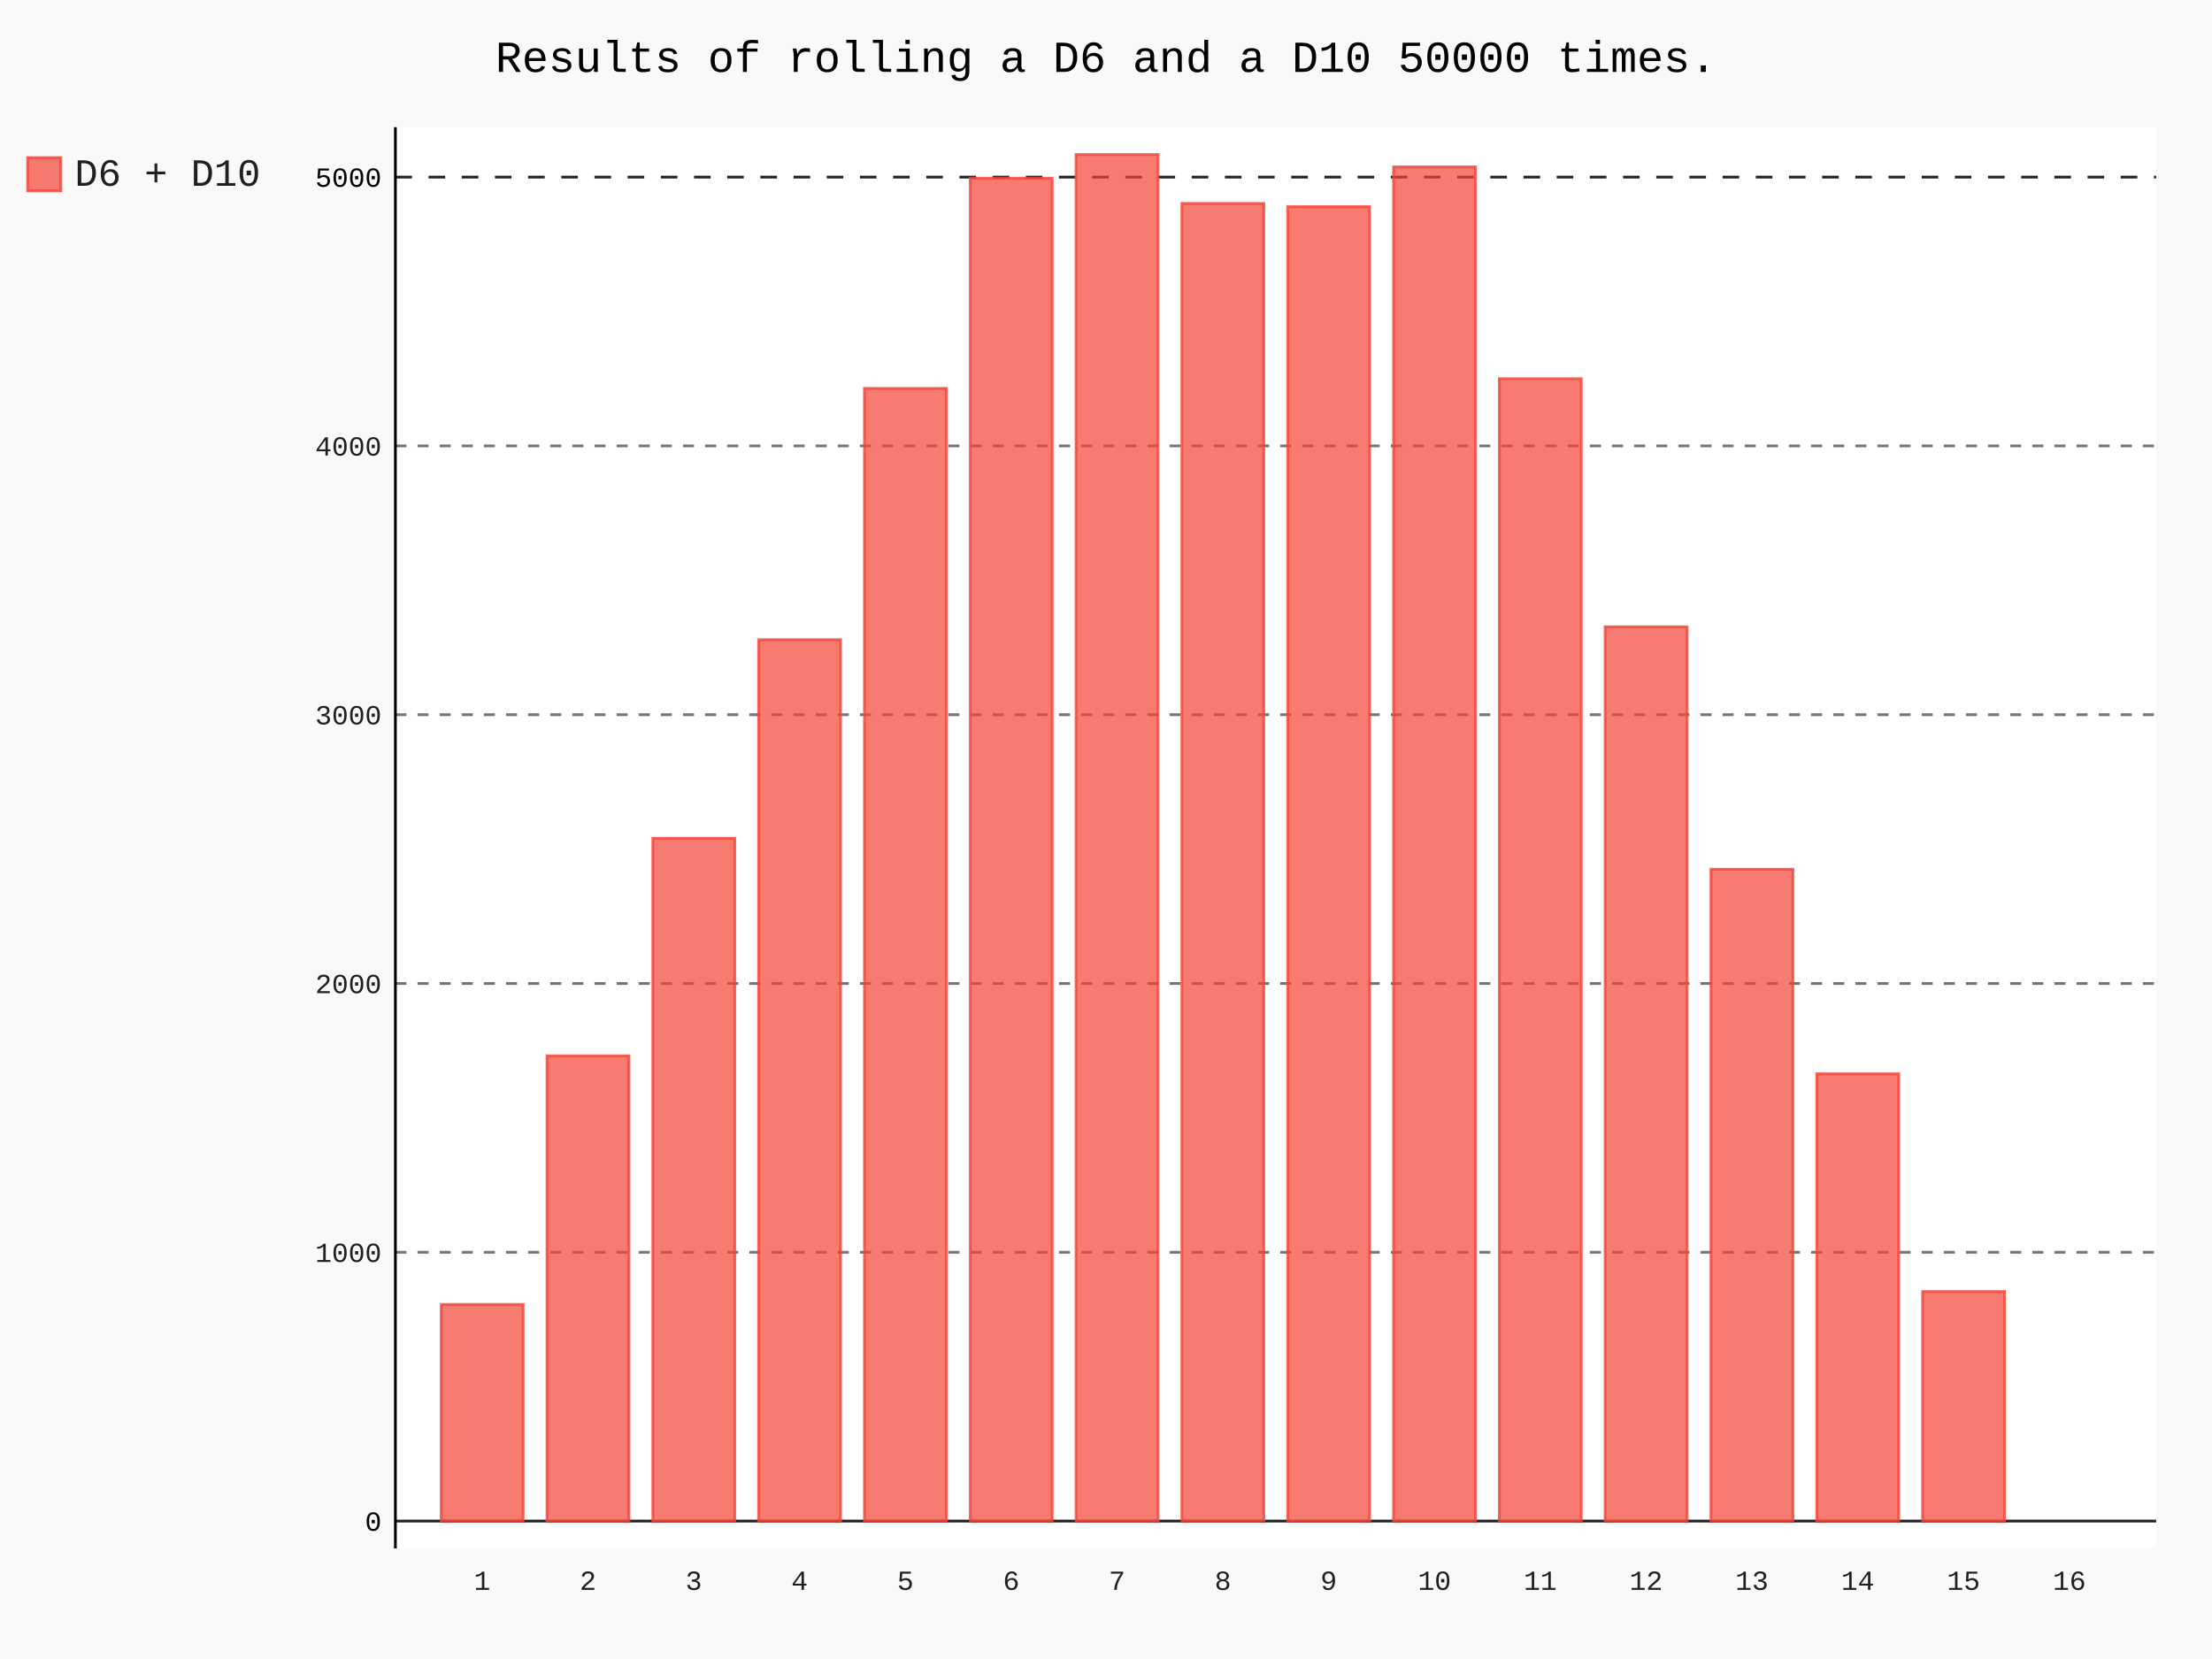
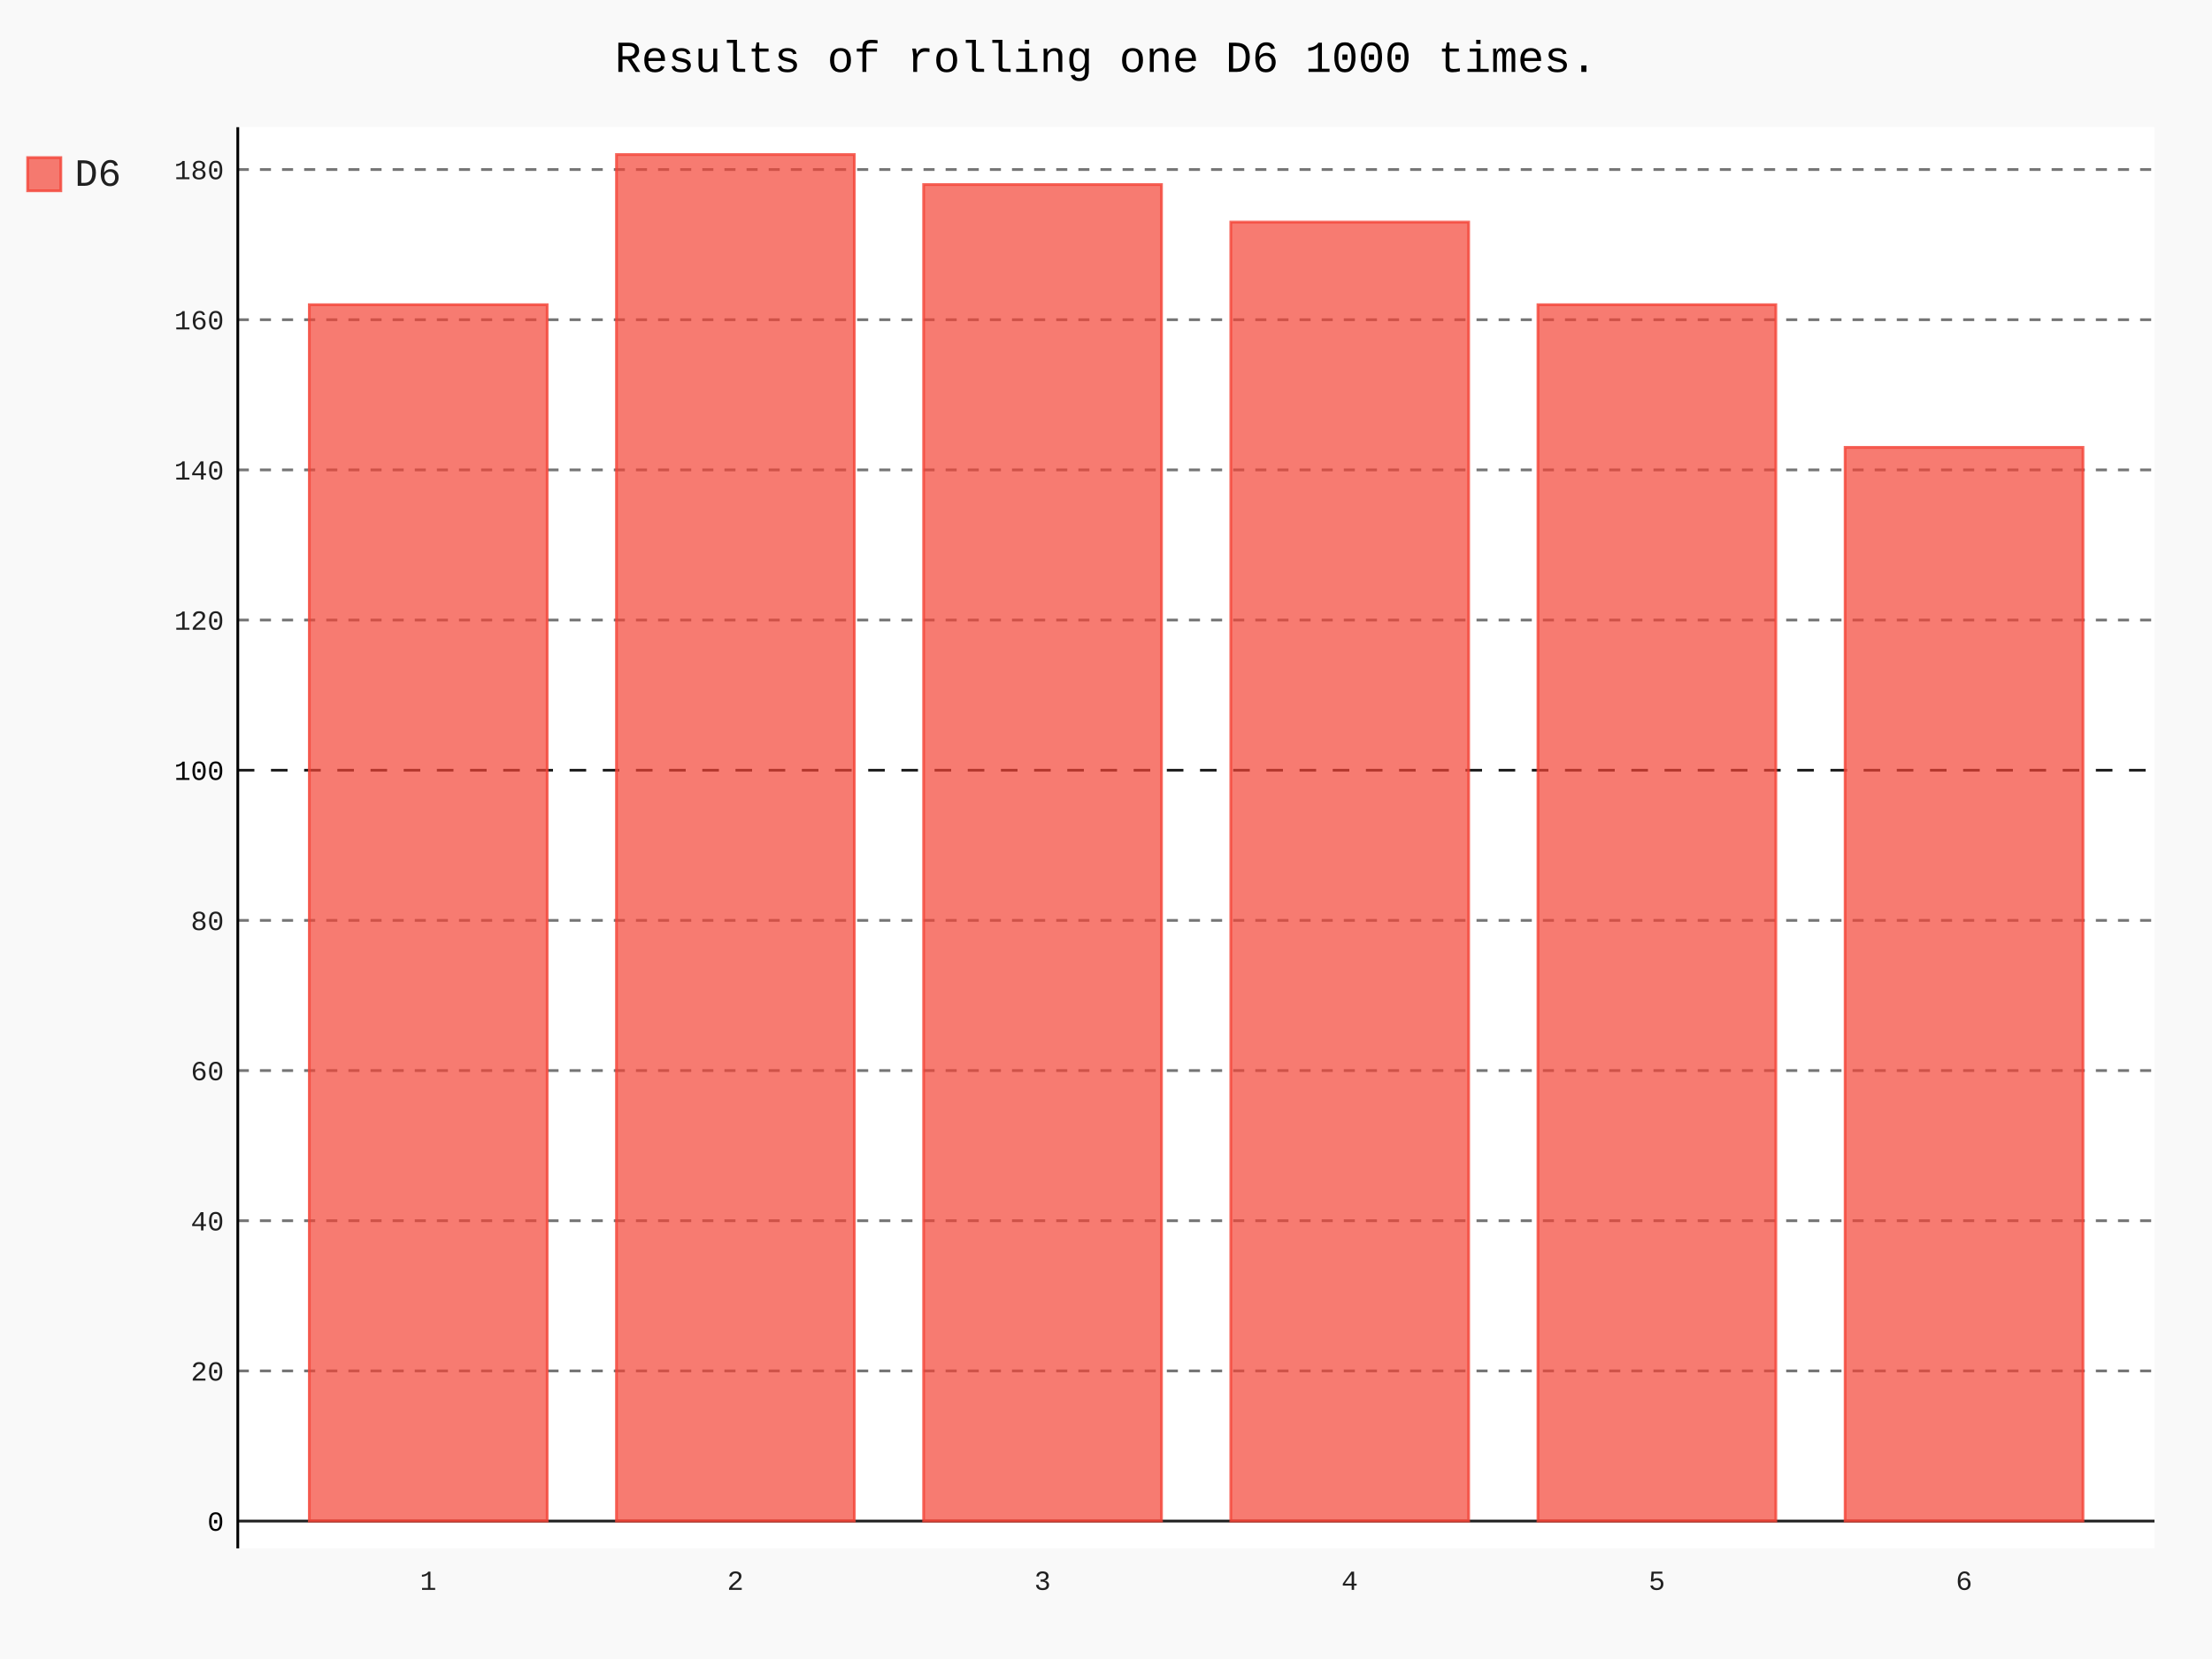
- <svg xmlns="http://www.w3.org/2000/svg" class="pygal-chart" id="chart-cf4d34db-38d7-4a9b-a3d5-e4c80a01384f" viewBox="0 0 800 600">
+ <svg xmlns="http://www.w3.org/2000/svg" class="pygal-chart" id="chart-ba118c07-ccbd-44ee-ab86-689c23bce4cc" viewBox="0 0 800 600">
  <defs>
-     <style type="text/css">#chart-cf4d34db-38d7-4a9b-a3d5-e4c80a01384f{-webkit-user-select:none;-webkit-font-smoothing:antialiased;font-family:Consolas,"Liberation Mono",Menlo,Courier,monospace}#chart-cf4d34db-38d7-4a9b-a3d5-e4c80a01384f .title{font-family:Consolas,"Liberation Mono",Menlo,Courier,monospace;font-size:16px}#chart-cf4d34db-38d7-4a9b-a3d5-e4c80a01384f .legends .legend text{font-family:Consolas,"Liberation Mono",Menlo,Courier,monospace;font-size:14px}#chart-cf4d34db-38d7-4a9b-a3d5-e4c80a01384f .axis text{font-family:Consolas,"Liberation Mono",Menlo,Courier,monospace;font-size:10px}#chart-cf4d34db-38d7-4a9b-a3d5-e4c80a01384f .axis text.major{font-family:Consolas,"Liberation Mono",Menlo,Courier,monospace;font-size:10px}#chart-cf4d34db-38d7-4a9b-a3d5-e4c80a01384f .text-overlay text.value{font-family:Consolas,"Liberation Mono",Menlo,Courier,monospace;font-size:16px}#chart-cf4d34db-38d7-4a9b-a3d5-e4c80a01384f .text-overlay text.label{font-family:Consolas,"Liberation Mono",Menlo,Courier,monospace;font-size:10px}#chart-cf4d34db-38d7-4a9b-a3d5-e4c80a01384f .tooltip{font-family:Consolas,"Liberation Mono",Menlo,Courier,monospace;font-size:14px}#chart-cf4d34db-38d7-4a9b-a3d5-e4c80a01384f text.no_data{font-family:Consolas,"Liberation Mono",Menlo,Courier,monospace;font-size:64px}
- #chart-cf4d34db-38d7-4a9b-a3d5-e4c80a01384f{background-color:rgba(249,249,249,1)}#chart-cf4d34db-38d7-4a9b-a3d5-e4c80a01384f path,#chart-cf4d34db-38d7-4a9b-a3d5-e4c80a01384f line,#chart-cf4d34db-38d7-4a9b-a3d5-e4c80a01384f rect,#chart-cf4d34db-38d7-4a9b-a3d5-e4c80a01384f circle{-webkit-transition:150ms;-moz-transition:150ms;transition:150ms}#chart-cf4d34db-38d7-4a9b-a3d5-e4c80a01384f .graph &gt; .background{fill:rgba(249,249,249,1)}#chart-cf4d34db-38d7-4a9b-a3d5-e4c80a01384f .plot &gt; .background{fill:rgba(255,255,255,1)}#chart-cf4d34db-38d7-4a9b-a3d5-e4c80a01384f .graph{fill:rgba(0,0,0,.87)}#chart-cf4d34db-38d7-4a9b-a3d5-e4c80a01384f text.no_data{fill:rgba(0,0,0,1)}#chart-cf4d34db-38d7-4a9b-a3d5-e4c80a01384f .title{fill:rgba(0,0,0,1)}#chart-cf4d34db-38d7-4a9b-a3d5-e4c80a01384f .legends .legend text{fill:rgba(0,0,0,.87)}#chart-cf4d34db-38d7-4a9b-a3d5-e4c80a01384f .legends .legend:hover text{fill:rgba(0,0,0,1)}#chart-cf4d34db-38d7-4a9b-a3d5-e4c80a01384f .axis .line{stroke:rgba(0,0,0,1)}#chart-cf4d34db-38d7-4a9b-a3d5-e4c80a01384f .axis .guide.line{stroke:rgba(0,0,0,.54)}#chart-cf4d34db-38d7-4a9b-a3d5-e4c80a01384f .axis .major.line{stroke:rgba(0,0,0,.87)}#chart-cf4d34db-38d7-4a9b-a3d5-e4c80a01384f .axis text.major{fill:rgba(0,0,0,1)}#chart-cf4d34db-38d7-4a9b-a3d5-e4c80a01384f .axis.y .guides:hover .guide.line,#chart-cf4d34db-38d7-4a9b-a3d5-e4c80a01384f .line-graph .axis.x .guides:hover .guide.line,#chart-cf4d34db-38d7-4a9b-a3d5-e4c80a01384f .stackedline-graph .axis.x .guides:hover .guide.line,#chart-cf4d34db-38d7-4a9b-a3d5-e4c80a01384f .xy-graph .axis.x .guides:hover .guide.line{stroke:rgba(0,0,0,1)}#chart-cf4d34db-38d7-4a9b-a3d5-e4c80a01384f .axis .guides:hover text{fill:rgba(0,0,0,1)}#chart-cf4d34db-38d7-4a9b-a3d5-e4c80a01384f .reactive{fill-opacity:.7;stroke-opacity:.8}#chart-cf4d34db-38d7-4a9b-a3d5-e4c80a01384f .ci{stroke:rgba(0,0,0,.87)}#chart-cf4d34db-38d7-4a9b-a3d5-e4c80a01384f .reactive.active,#chart-cf4d34db-38d7-4a9b-a3d5-e4c80a01384f .active .reactive{fill-opacity:.8;stroke-opacity:.9;stroke-width:4}#chart-cf4d34db-38d7-4a9b-a3d5-e4c80a01384f .ci .reactive.active{stroke-width:1.5}#chart-cf4d34db-38d7-4a9b-a3d5-e4c80a01384f .series text{fill:rgba(0,0,0,1)}#chart-cf4d34db-38d7-4a9b-a3d5-e4c80a01384f .tooltip rect{fill:rgba(255,255,255,1);stroke:rgba(0,0,0,1);-webkit-transition:opacity 150ms;-moz-transition:opacity 150ms;transition:opacity 150ms}#chart-cf4d34db-38d7-4a9b-a3d5-e4c80a01384f .tooltip .label{fill:rgba(0,0,0,.87)}#chart-cf4d34db-38d7-4a9b-a3d5-e4c80a01384f .tooltip .label{fill:rgba(0,0,0,.87)}#chart-cf4d34db-38d7-4a9b-a3d5-e4c80a01384f .tooltip .legend{font-size:.8em;fill:rgba(0,0,0,.54)}#chart-cf4d34db-38d7-4a9b-a3d5-e4c80a01384f .tooltip .x_label{font-size:.6em;fill:rgba(0,0,0,1)}#chart-cf4d34db-38d7-4a9b-a3d5-e4c80a01384f .tooltip .xlink{font-size:.5em;text-decoration:underline}#chart-cf4d34db-38d7-4a9b-a3d5-e4c80a01384f .tooltip .value{font-size:1.5em}#chart-cf4d34db-38d7-4a9b-a3d5-e4c80a01384f .bound{font-size:.5em}#chart-cf4d34db-38d7-4a9b-a3d5-e4c80a01384f .max-value{font-size:.75em;fill:rgba(0,0,0,.54)}#chart-cf4d34db-38d7-4a9b-a3d5-e4c80a01384f .map-element{fill:rgba(255,255,255,1);stroke:rgba(0,0,0,.54) !important}#chart-cf4d34db-38d7-4a9b-a3d5-e4c80a01384f .map-element .reactive{fill-opacity:inherit;stroke-opacity:inherit}#chart-cf4d34db-38d7-4a9b-a3d5-e4c80a01384f .color-0,#chart-cf4d34db-38d7-4a9b-a3d5-e4c80a01384f .color-0 a:visited{stroke:#F44336;fill:#F44336}#chart-cf4d34db-38d7-4a9b-a3d5-e4c80a01384f .text-overlay .color-0 text{fill:black}
- #chart-cf4d34db-38d7-4a9b-a3d5-e4c80a01384f text.no_data{text-anchor:middle}#chart-cf4d34db-38d7-4a9b-a3d5-e4c80a01384f .guide.line{fill:none}#chart-cf4d34db-38d7-4a9b-a3d5-e4c80a01384f .centered{text-anchor:middle}#chart-cf4d34db-38d7-4a9b-a3d5-e4c80a01384f .title{text-anchor:middle}#chart-cf4d34db-38d7-4a9b-a3d5-e4c80a01384f .legends .legend text{fill-opacity:1}#chart-cf4d34db-38d7-4a9b-a3d5-e4c80a01384f .axis.x text{text-anchor:middle}#chart-cf4d34db-38d7-4a9b-a3d5-e4c80a01384f .axis.x:not(.web) text[transform]{text-anchor:start}#chart-cf4d34db-38d7-4a9b-a3d5-e4c80a01384f .axis.x:not(.web) text[transform].backwards{text-anchor:end}#chart-cf4d34db-38d7-4a9b-a3d5-e4c80a01384f .axis.y text{text-anchor:end}#chart-cf4d34db-38d7-4a9b-a3d5-e4c80a01384f .axis.y text[transform].backwards{text-anchor:start}#chart-cf4d34db-38d7-4a9b-a3d5-e4c80a01384f .axis.y2 text{text-anchor:start}#chart-cf4d34db-38d7-4a9b-a3d5-e4c80a01384f .axis.y2 text[transform].backwards{text-anchor:end}#chart-cf4d34db-38d7-4a9b-a3d5-e4c80a01384f .axis .guide.line{stroke-dasharray:4,4}#chart-cf4d34db-38d7-4a9b-a3d5-e4c80a01384f .axis .major.guide.line{stroke-dasharray:6,6}#chart-cf4d34db-38d7-4a9b-a3d5-e4c80a01384f .horizontal .axis.y .guide.line,#chart-cf4d34db-38d7-4a9b-a3d5-e4c80a01384f .horizontal .axis.y2 .guide.line,#chart-cf4d34db-38d7-4a9b-a3d5-e4c80a01384f .vertical .axis.x .guide.line{opacity:0}#chart-cf4d34db-38d7-4a9b-a3d5-e4c80a01384f .horizontal .axis.always_show .guide.line,#chart-cf4d34db-38d7-4a9b-a3d5-e4c80a01384f .vertical .axis.always_show .guide.line{opacity:1 !important}#chart-cf4d34db-38d7-4a9b-a3d5-e4c80a01384f .axis.y .guides:hover .guide.line,#chart-cf4d34db-38d7-4a9b-a3d5-e4c80a01384f .axis.y2 .guides:hover .guide.line,#chart-cf4d34db-38d7-4a9b-a3d5-e4c80a01384f .axis.x .guides:hover .guide.line{opacity:1}#chart-cf4d34db-38d7-4a9b-a3d5-e4c80a01384f .axis .guides:hover text{opacity:1}#chart-cf4d34db-38d7-4a9b-a3d5-e4c80a01384f .nofill{fill:none}#chart-cf4d34db-38d7-4a9b-a3d5-e4c80a01384f .subtle-fill{fill-opacity:.2}#chart-cf4d34db-38d7-4a9b-a3d5-e4c80a01384f .dot{stroke-width:1px;fill-opacity:1}#chart-cf4d34db-38d7-4a9b-a3d5-e4c80a01384f .dot.active{stroke-width:5px}#chart-cf4d34db-38d7-4a9b-a3d5-e4c80a01384f .dot.negative{fill:transparent}#chart-cf4d34db-38d7-4a9b-a3d5-e4c80a01384f text,#chart-cf4d34db-38d7-4a9b-a3d5-e4c80a01384f tspan{stroke:none !important}#chart-cf4d34db-38d7-4a9b-a3d5-e4c80a01384f .series text.active{opacity:1}#chart-cf4d34db-38d7-4a9b-a3d5-e4c80a01384f .tooltip rect{fill-opacity:.95;stroke-width:.5}#chart-cf4d34db-38d7-4a9b-a3d5-e4c80a01384f .tooltip text{fill-opacity:1}#chart-cf4d34db-38d7-4a9b-a3d5-e4c80a01384f .showable{visibility:hidden}#chart-cf4d34db-38d7-4a9b-a3d5-e4c80a01384f .showable.shown{visibility:visible}#chart-cf4d34db-38d7-4a9b-a3d5-e4c80a01384f .gauge-background{fill:rgba(229,229,229,1);stroke:none}#chart-cf4d34db-38d7-4a9b-a3d5-e4c80a01384f .bg-lines{stroke:rgba(249,249,249,1);stroke-width:2px}</style>
+     <style type="text/css">#chart-ba118c07-ccbd-44ee-ab86-689c23bce4cc{-webkit-user-select:none;-webkit-font-smoothing:antialiased;font-family:Consolas,"Liberation Mono",Menlo,Courier,monospace}#chart-ba118c07-ccbd-44ee-ab86-689c23bce4cc .title{font-family:Consolas,"Liberation Mono",Menlo,Courier,monospace;font-size:16px}#chart-ba118c07-ccbd-44ee-ab86-689c23bce4cc .legends .legend text{font-family:Consolas,"Liberation Mono",Menlo,Courier,monospace;font-size:14px}#chart-ba118c07-ccbd-44ee-ab86-689c23bce4cc .axis text{font-family:Consolas,"Liberation Mono",Menlo,Courier,monospace;font-size:10px}#chart-ba118c07-ccbd-44ee-ab86-689c23bce4cc .axis text.major{font-family:Consolas,"Liberation Mono",Menlo,Courier,monospace;font-size:10px}#chart-ba118c07-ccbd-44ee-ab86-689c23bce4cc .text-overlay text.value{font-family:Consolas,"Liberation Mono",Menlo,Courier,monospace;font-size:16px}#chart-ba118c07-ccbd-44ee-ab86-689c23bce4cc .text-overlay text.label{font-family:Consolas,"Liberation Mono",Menlo,Courier,monospace;font-size:10px}#chart-ba118c07-ccbd-44ee-ab86-689c23bce4cc .tooltip{font-family:Consolas,"Liberation Mono",Menlo,Courier,monospace;font-size:14px}#chart-ba118c07-ccbd-44ee-ab86-689c23bce4cc text.no_data{font-family:Consolas,"Liberation Mono",Menlo,Courier,monospace;font-size:64px}
+ #chart-ba118c07-ccbd-44ee-ab86-689c23bce4cc{background-color:rgba(249,249,249,1)}#chart-ba118c07-ccbd-44ee-ab86-689c23bce4cc path,#chart-ba118c07-ccbd-44ee-ab86-689c23bce4cc line,#chart-ba118c07-ccbd-44ee-ab86-689c23bce4cc rect,#chart-ba118c07-ccbd-44ee-ab86-689c23bce4cc circle{-webkit-transition:150ms;-moz-transition:150ms;transition:150ms}#chart-ba118c07-ccbd-44ee-ab86-689c23bce4cc .graph &gt; .background{fill:rgba(249,249,249,1)}#chart-ba118c07-ccbd-44ee-ab86-689c23bce4cc .plot &gt; .background{fill:rgba(255,255,255,1)}#chart-ba118c07-ccbd-44ee-ab86-689c23bce4cc .graph{fill:rgba(0,0,0,.87)}#chart-ba118c07-ccbd-44ee-ab86-689c23bce4cc text.no_data{fill:rgba(0,0,0,1)}#chart-ba118c07-ccbd-44ee-ab86-689c23bce4cc .title{fill:rgba(0,0,0,1)}#chart-ba118c07-ccbd-44ee-ab86-689c23bce4cc .legends .legend text{fill:rgba(0,0,0,.87)}#chart-ba118c07-ccbd-44ee-ab86-689c23bce4cc .legends .legend:hover text{fill:rgba(0,0,0,1)}#chart-ba118c07-ccbd-44ee-ab86-689c23bce4cc .axis .line{stroke:rgba(0,0,0,1)}#chart-ba118c07-ccbd-44ee-ab86-689c23bce4cc .axis .guide.line{stroke:rgba(0,0,0,.54)}#chart-ba118c07-ccbd-44ee-ab86-689c23bce4cc .axis .major.line{stroke:rgba(0,0,0,.87)}#chart-ba118c07-ccbd-44ee-ab86-689c23bce4cc .axis text.major{fill:rgba(0,0,0,1)}#chart-ba118c07-ccbd-44ee-ab86-689c23bce4cc .axis.y .guides:hover .guide.line,#chart-ba118c07-ccbd-44ee-ab86-689c23bce4cc .line-graph .axis.x .guides:hover .guide.line,#chart-ba118c07-ccbd-44ee-ab86-689c23bce4cc .stackedline-graph .axis.x .guides:hover .guide.line,#chart-ba118c07-ccbd-44ee-ab86-689c23bce4cc .xy-graph .axis.x .guides:hover .guide.line{stroke:rgba(0,0,0,1)}#chart-ba118c07-ccbd-44ee-ab86-689c23bce4cc .axis .guides:hover text{fill:rgba(0,0,0,1)}#chart-ba118c07-ccbd-44ee-ab86-689c23bce4cc .reactive{fill-opacity:.7;stroke-opacity:.8}#chart-ba118c07-ccbd-44ee-ab86-689c23bce4cc .ci{stroke:rgba(0,0,0,.87)}#chart-ba118c07-ccbd-44ee-ab86-689c23bce4cc .reactive.active,#chart-ba118c07-ccbd-44ee-ab86-689c23bce4cc .active .reactive{fill-opacity:.8;stroke-opacity:.9;stroke-width:4}#chart-ba118c07-ccbd-44ee-ab86-689c23bce4cc .ci .reactive.active{stroke-width:1.5}#chart-ba118c07-ccbd-44ee-ab86-689c23bce4cc .series text{fill:rgba(0,0,0,1)}#chart-ba118c07-ccbd-44ee-ab86-689c23bce4cc .tooltip rect{fill:rgba(255,255,255,1);stroke:rgba(0,0,0,1);-webkit-transition:opacity 150ms;-moz-transition:opacity 150ms;transition:opacity 150ms}#chart-ba118c07-ccbd-44ee-ab86-689c23bce4cc .tooltip .label{fill:rgba(0,0,0,.87)}#chart-ba118c07-ccbd-44ee-ab86-689c23bce4cc .tooltip .label{fill:rgba(0,0,0,.87)}#chart-ba118c07-ccbd-44ee-ab86-689c23bce4cc .tooltip .legend{font-size:.8em;fill:rgba(0,0,0,.54)}#chart-ba118c07-ccbd-44ee-ab86-689c23bce4cc .tooltip .x_label{font-size:.6em;fill:rgba(0,0,0,1)}#chart-ba118c07-ccbd-44ee-ab86-689c23bce4cc .tooltip .xlink{font-size:.5em;text-decoration:underline}#chart-ba118c07-ccbd-44ee-ab86-689c23bce4cc .tooltip .value{font-size:1.5em}#chart-ba118c07-ccbd-44ee-ab86-689c23bce4cc .bound{font-size:.5em}#chart-ba118c07-ccbd-44ee-ab86-689c23bce4cc .max-value{font-size:.75em;fill:rgba(0,0,0,.54)}#chart-ba118c07-ccbd-44ee-ab86-689c23bce4cc .map-element{fill:rgba(255,255,255,1);stroke:rgba(0,0,0,.54) !important}#chart-ba118c07-ccbd-44ee-ab86-689c23bce4cc .map-element .reactive{fill-opacity:inherit;stroke-opacity:inherit}#chart-ba118c07-ccbd-44ee-ab86-689c23bce4cc .color-0,#chart-ba118c07-ccbd-44ee-ab86-689c23bce4cc .color-0 a:visited{stroke:#F44336;fill:#F44336}#chart-ba118c07-ccbd-44ee-ab86-689c23bce4cc .text-overlay .color-0 text{fill:black}
+ #chart-ba118c07-ccbd-44ee-ab86-689c23bce4cc text.no_data{text-anchor:middle}#chart-ba118c07-ccbd-44ee-ab86-689c23bce4cc .guide.line{fill:none}#chart-ba118c07-ccbd-44ee-ab86-689c23bce4cc .centered{text-anchor:middle}#chart-ba118c07-ccbd-44ee-ab86-689c23bce4cc .title{text-anchor:middle}#chart-ba118c07-ccbd-44ee-ab86-689c23bce4cc .legends .legend text{fill-opacity:1}#chart-ba118c07-ccbd-44ee-ab86-689c23bce4cc .axis.x text{text-anchor:middle}#chart-ba118c07-ccbd-44ee-ab86-689c23bce4cc .axis.x:not(.web) text[transform]{text-anchor:start}#chart-ba118c07-ccbd-44ee-ab86-689c23bce4cc .axis.x:not(.web) text[transform].backwards{text-anchor:end}#chart-ba118c07-ccbd-44ee-ab86-689c23bce4cc .axis.y text{text-anchor:end}#chart-ba118c07-ccbd-44ee-ab86-689c23bce4cc .axis.y text[transform].backwards{text-anchor:start}#chart-ba118c07-ccbd-44ee-ab86-689c23bce4cc .axis.y2 text{text-anchor:start}#chart-ba118c07-ccbd-44ee-ab86-689c23bce4cc .axis.y2 text[transform].backwards{text-anchor:end}#chart-ba118c07-ccbd-44ee-ab86-689c23bce4cc .axis .guide.line{stroke-dasharray:4,4}#chart-ba118c07-ccbd-44ee-ab86-689c23bce4cc .axis .major.guide.line{stroke-dasharray:6,6}#chart-ba118c07-ccbd-44ee-ab86-689c23bce4cc .horizontal .axis.y .guide.line,#chart-ba118c07-ccbd-44ee-ab86-689c23bce4cc .horizontal .axis.y2 .guide.line,#chart-ba118c07-ccbd-44ee-ab86-689c23bce4cc .vertical .axis.x .guide.line{opacity:0}#chart-ba118c07-ccbd-44ee-ab86-689c23bce4cc .horizontal .axis.always_show .guide.line,#chart-ba118c07-ccbd-44ee-ab86-689c23bce4cc .vertical .axis.always_show .guide.line{opacity:1 !important}#chart-ba118c07-ccbd-44ee-ab86-689c23bce4cc .axis.y .guides:hover .guide.line,#chart-ba118c07-ccbd-44ee-ab86-689c23bce4cc .axis.y2 .guides:hover .guide.line,#chart-ba118c07-ccbd-44ee-ab86-689c23bce4cc .axis.x .guides:hover .guide.line{opacity:1}#chart-ba118c07-ccbd-44ee-ab86-689c23bce4cc .axis .guides:hover text{opacity:1}#chart-ba118c07-ccbd-44ee-ab86-689c23bce4cc .nofill{fill:none}#chart-ba118c07-ccbd-44ee-ab86-689c23bce4cc .subtle-fill{fill-opacity:.2}#chart-ba118c07-ccbd-44ee-ab86-689c23bce4cc .dot{stroke-width:1px;fill-opacity:1}#chart-ba118c07-ccbd-44ee-ab86-689c23bce4cc .dot.active{stroke-width:5px}#chart-ba118c07-ccbd-44ee-ab86-689c23bce4cc .dot.negative{fill:transparent}#chart-ba118c07-ccbd-44ee-ab86-689c23bce4cc text,#chart-ba118c07-ccbd-44ee-ab86-689c23bce4cc tspan{stroke:none !important}#chart-ba118c07-ccbd-44ee-ab86-689c23bce4cc .series text.active{opacity:1}#chart-ba118c07-ccbd-44ee-ab86-689c23bce4cc .tooltip rect{fill-opacity:.95;stroke-width:.5}#chart-ba118c07-ccbd-44ee-ab86-689c23bce4cc .tooltip text{fill-opacity:1}#chart-ba118c07-ccbd-44ee-ab86-689c23bce4cc .showable{visibility:hidden}#chart-ba118c07-ccbd-44ee-ab86-689c23bce4cc .showable.shown{visibility:visible}#chart-ba118c07-ccbd-44ee-ab86-689c23bce4cc .gauge-background{fill:rgba(229,229,229,1);stroke:none}#chart-ba118c07-ccbd-44ee-ab86-689c23bce4cc .bg-lines{stroke:rgba(249,249,249,1);stroke-width:2px}</style>
  </defs>
  <g class="graph bar-graph vertical">
    <rect class="background" height="600" width="800" x="0" y="0" />
-     <g class="plot" transform="translate(143, 46)">
-       <rect class="background" height="514" width="636.8" x="0" y="0" />
+     <g class="plot" transform="translate(86, 46)">
+       <rect class="background" height="514" width="693.2" x="0" y="0" />
      <g class="axis y always_show">
        <g class="guides">
-           <path class="axis major line" d="M0 504.115 h636.8" />
+           <path class="axis major line" d="M0 504.115 h693.2" />
          <text class="major" x="-5" y="507.615">0</text>
        </g>
        <g class="guides">
-           <path class="guide line" d="M0 406.902 h636.8" />
-           <text class="" x="-5" y="410.402">1000</text>
+           <path class="guide line" d="M0 449.804 h693.2" />
+           <text class="" x="-5" y="453.304">20</text>
        </g>
        <g class="guides">
-           <path class="guide line" d="M0 309.689 h636.8" />
-           <text class="" x="-5" y="313.189">2000</text>
+           <path class="guide line" d="M0 395.493 h693.2" />
+           <text class="" x="-5" y="398.993">40</text>
        </g>
        <g class="guides">
-           <path class="guide line" d="M0 212.476 h636.8" />
-           <text class="" x="-5" y="215.976">3000</text>
+           <path class="guide line" d="M0 341.182 h693.2" />
+           <text class="" x="-5" y="344.682">60</text>
        </g>
        <g class="guides">
-           <path class="guide line" d="M0 115.263 h636.8" />
-           <text class="" x="-5" y="118.763">4000</text>
+           <path class="guide line" d="M0 286.871 h693.2" />
+           <text class="" x="-5" y="290.371">80</text>
        </g>
        <g class="guides">
-           <path class="major guide line" d="M0 18.051 h636.8" />
-           <text class="major" x="-5" y="21.551">5000</text>
+           <path class="major guide line" d="M0 232.56 h693.2" />
+           <text class="major" x="-5" y="236.06">100</text>
+         </g>
+         <g class="guides">
+           <path class="guide line" d="M0 178.249 h693.2" />
+           <text class="" x="-5" y="181.749">120</text>
+         </g>
+         <g class="guides">
+           <path class="guide line" d="M0 123.938 h693.2" />
+           <text class="" x="-5" y="127.438">140</text>
+         </g>
+         <g class="guides">
+           <path class="guide line" d="M0 69.627 h693.2" />
+           <text class="" x="-5" y="73.127">160</text>
+         </g>
+         <g class="guides">
+           <path class="guide line" d="M0 15.316 h693.2" />
+           <text class="" x="-5" y="18.816">180</text>
        </g>
      </g>
      <g class="axis x">
        <path class="line" d="M0 0 v514" />
        <g class="guides">
-           <path class="guide line" d="M31.381 0 v514" />
-           <text class="" x="31.381" y="529.0">1</text>
+           <path class="guide line" d="M68.876 0 v514" />
+           <text class="" x="68.876" y="529.0">1</text>
        </g>
        <g class="guides">
-           <path class="guide line" d="M69.65 0 v514" />
-           <text class="" x="69.65" y="529.0">2</text>
+           <path class="guide line" d="M179.965 0 v514" />
+           <text class="" x="179.965" y="529.0">2</text>
        </g>
        <g class="guides">
-           <path class="guide line" d="M107.919 0 v514" />
-           <text class="" x="107.919" y="529.0">3</text>
+           <path class="guide line" d="M291.055 0 v514" />
+           <text class="" x="291.055" y="529.0">3</text>
        </g>
        <g class="guides">
-           <path class="guide line" d="M146.188 0 v514" />
-           <text class="" x="146.188" y="529.0">4</text>
+           <path class="guide line" d="M402.145 0 v514" />
+           <text class="" x="402.145" y="529.0">4</text>
        </g>
        <g class="guides">
-           <path class="guide line" d="M184.458 0 v514" />
-           <text class="" x="184.458" y="529.0">5</text>
+           <path class="guide line" d="M513.235 0 v514" />
+           <text class="" x="513.235" y="529.0">5</text>
        </g>
        <g class="guides">
-           <path class="guide line" d="M222.727 0 v514" />
-           <text class="" x="222.727" y="529.0">6</text>
-         </g>
-         <g class="guides">
-           <path class="guide line" d="M260.996 0 v514" />
-           <text class="" x="260.996" y="529.0">7</text>
-         </g>
-         <g class="guides">
-           <path class="guide line" d="M299.265 0 v514" />
-           <text class="" x="299.265" y="529.0">8</text>
-         </g>
-         <g class="guides">
-           <path class="guide line" d="M337.535 0 v514" />
-           <text class="" x="337.535" y="529.0">9</text>
-         </g>
-         <g class="guides">
-           <path class="guide line" d="M375.804 0 v514" />
-           <text class="" x="375.804" y="529.0">10</text>
-         </g>
-         <g class="guides">
-           <path class="guide line" d="M414.073 0 v514" />
-           <text class="" x="414.073" y="529.0">11</text>
-         </g>
-         <g class="guides">
-           <path class="guide line" d="M452.342 0 v514" />
-           <text class="" x="452.342" y="529.0">12</text>
-         </g>
-         <g class="guides">
-           <path class="guide line" d="M490.612 0 v514" />
-           <text class="" x="490.612" y="529.0">13</text>
-         </g>
-         <g class="guides">
-           <path class="guide line" d="M528.881 0 v514" />
-           <text class="" x="528.881" y="529.0">14</text>
-         </g>
-         <g class="guides">
-           <path class="guide line" d="M567.15 0 v514" />
-           <text class="" x="567.15" y="529.0">15</text>
-         </g>
-         <g class="guides">
-           <path class="guide line" d="M605.419 0 v514" />
-           <text class="" x="605.419" y="529.0">16</text>
+           <path class="guide line" d="M624.324 0 v514" />
+           <text class="" x="624.324" y="529.0">6</text>
        </g>
      </g>
      <g class="series serie-0 color-0">
        <g class="bars">
          <g class="bar">
-             <rect class="rect reactive tooltip-trigger" height="78.354" rx="0" ry="0" width="29.636" x="16.563" y="425.762" />
+             <rect class="rect reactive tooltip-trigger" height="439.92" rx="0" ry="0" width="86.028" x="25.862" y="64.196" />
          </g>
          <g class="bar">
-             <rect class="rect reactive tooltip-trigger" height="168.276" rx="0" ry="0" width="29.636" x="54.832" y="335.84" />
+             <rect class="rect reactive tooltip-trigger" height="494.231" rx="0" ry="0" width="86.028" x="136.951" y="9.885" />
          </g>
          <g class="bar">
-             <rect class="rect reactive tooltip-trigger" height="246.921" rx="0" ry="0" width="29.636" x="93.101" y="257.194" />
+             <rect class="rect reactive tooltip-trigger" height="483.369" rx="0" ry="0" width="86.028" x="248.041" y="20.747" />
          </g>
          <g class="bar">
-             <rect class="rect reactive tooltip-trigger" height="318.761" rx="0" ry="0" width="29.636" x="131.371" y="185.354" />
+             <rect class="rect reactive tooltip-trigger" height="469.791" rx="0" ry="0" width="86.028" x="359.131" y="34.325" />
          </g>
          <g class="bar">
-             <rect class="rect reactive tooltip-trigger" height="409.655" rx="0" ry="0" width="29.636" x="169.64" y="94.46" />
+             <rect class="rect reactive tooltip-trigger" height="439.92" rx="0" ry="0" width="86.028" x="470.221" y="64.196" />
          </g>
          <g class="bar">
-             <rect class="rect reactive tooltip-trigger" height="485.676" rx="0" ry="0" width="29.636" x="207.909" y="18.439" />
-           </g>
-           <g class="bar">
-             <rect class="rect reactive tooltip-trigger" height="494.231" rx="0" ry="0" width="29.636" x="246.178" y="9.885" />
-           </g>
-           <g class="bar">
-             <rect class="rect reactive tooltip-trigger" height="476.538" rx="0" ry="0" width="29.636" x="284.448" y="27.577" />
-           </g>
-           <g class="bar">
-             <rect class="rect reactive tooltip-trigger" height="475.371" rx="0" ry="0" width="29.636" x="322.717" y="28.744" />
-           </g>
-           <g class="bar">
-             <rect class="rect reactive tooltip-trigger" height="489.759" rx="0" ry="0" width="29.636" x="360.986" y="14.356" />
-           </g>
-           <g class="bar">
-             <rect class="rect reactive tooltip-trigger" height="413.155" rx="0" ry="0" width="29.636" x="399.255" y="90.96" />
-           </g>
-           <g class="bar">
-             <rect class="rect reactive tooltip-trigger" height="323.428" rx="0" ry="0" width="29.636" x="437.524" y="180.688" />
-           </g>
-           <g class="bar">
-             <rect class="rect reactive tooltip-trigger" height="235.741" rx="0" ry="0" width="29.636" x="475.794" y="268.374" />
-           </g>
-           <g class="bar">
-             <rect class="rect reactive tooltip-trigger" height="161.762" rx="0" ry="0" width="29.636" x="514.063" y="342.353" />
-           </g>
-           <g class="bar">
-             <rect class="rect reactive tooltip-trigger" height="83.02" rx="0" ry="0" width="29.636" x="552.332" y="421.096" />
+             <rect class="rect reactive tooltip-trigger" height="388.324" rx="0" ry="0" width="86.028" x="581.31" y="115.791" />
          </g>
        </g>
      </g>
    </g>
    <g class="titles">
-       <text class="title plot_title" x="400.0" y="26">Results of rolling a D6 and a D10 50000 times.</text>
+       <text class="title plot_title" x="400.0" y="26">Results of rolling one D6 1000 times.</text>
    </g>
-     <g class="plot overlay" transform="translate(143, 46)">
+     <g class="plot overlay" transform="translate(86, 46)">
      <g class="series serie-0 color-0" />
    </g>
-     <g class="plot text-overlay" transform="translate(143, 46)">
+     <g class="plot text-overlay" transform="translate(86, 46)">
      <g class="series serie-0 color-0" />
    </g>
-     <g class="plot tooltip-overlay" transform="translate(143, 46)">
+     <g class="plot tooltip-overlay" transform="translate(86, 46)">
      <g class="tooltip" style="opacity: 0" transform="translate(0 0)">
        <rect class="tooltip-box" height="0" rx="0" ry="0" width="0" />
        <g class="text" />
      </g>
    </g>
    <g class="legends" transform="translate(10, 56)">
      <g class="legend reactive activate-serie" id="activate-serie-0">
        <rect class="color-0 reactive" height="12" width="12" x="0.0" y="1.0" />
-         <text x="17.0" y="11.2">D6 + D10</text>
+         <text x="17.0" y="11.2">D6</text>
      </g>
    </g>
    <g class="legends" transform="translate(790, 56)" />
  </g>
</svg>
